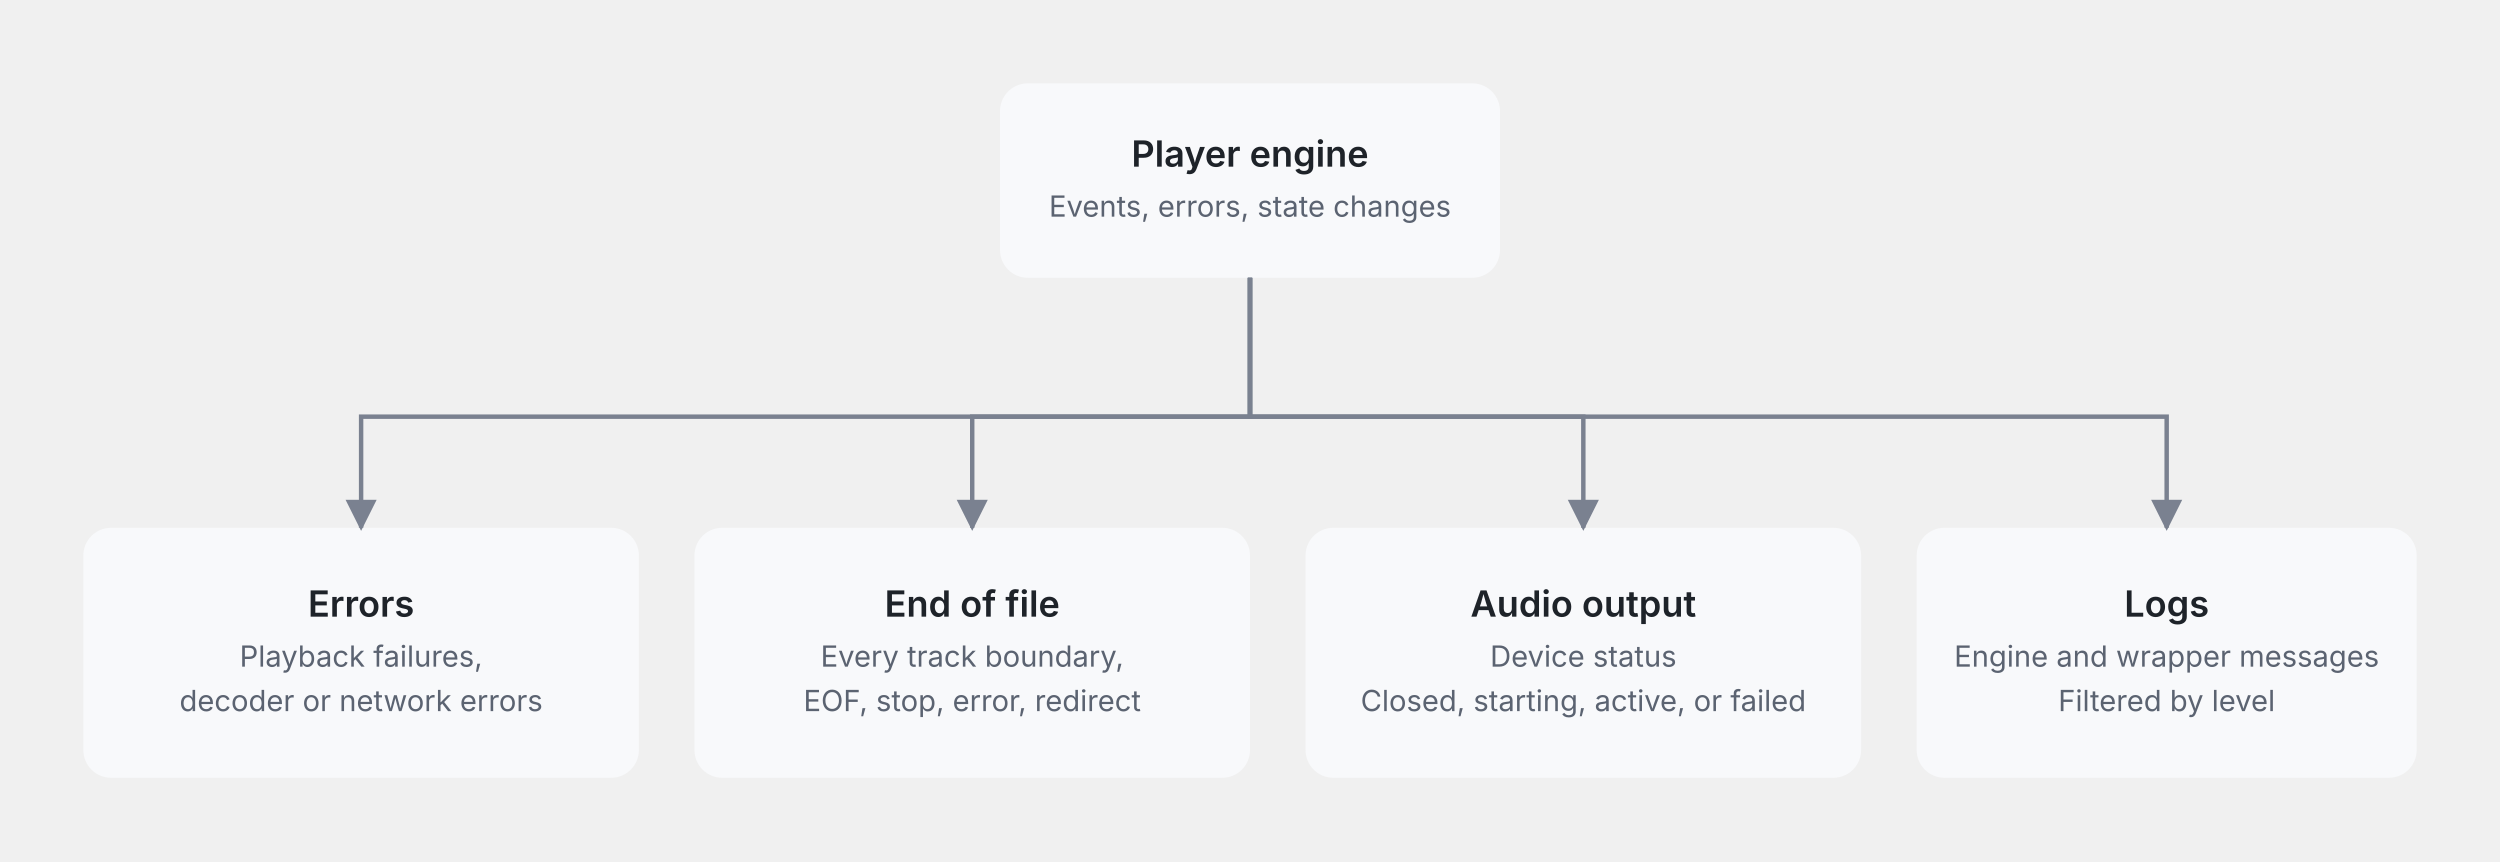
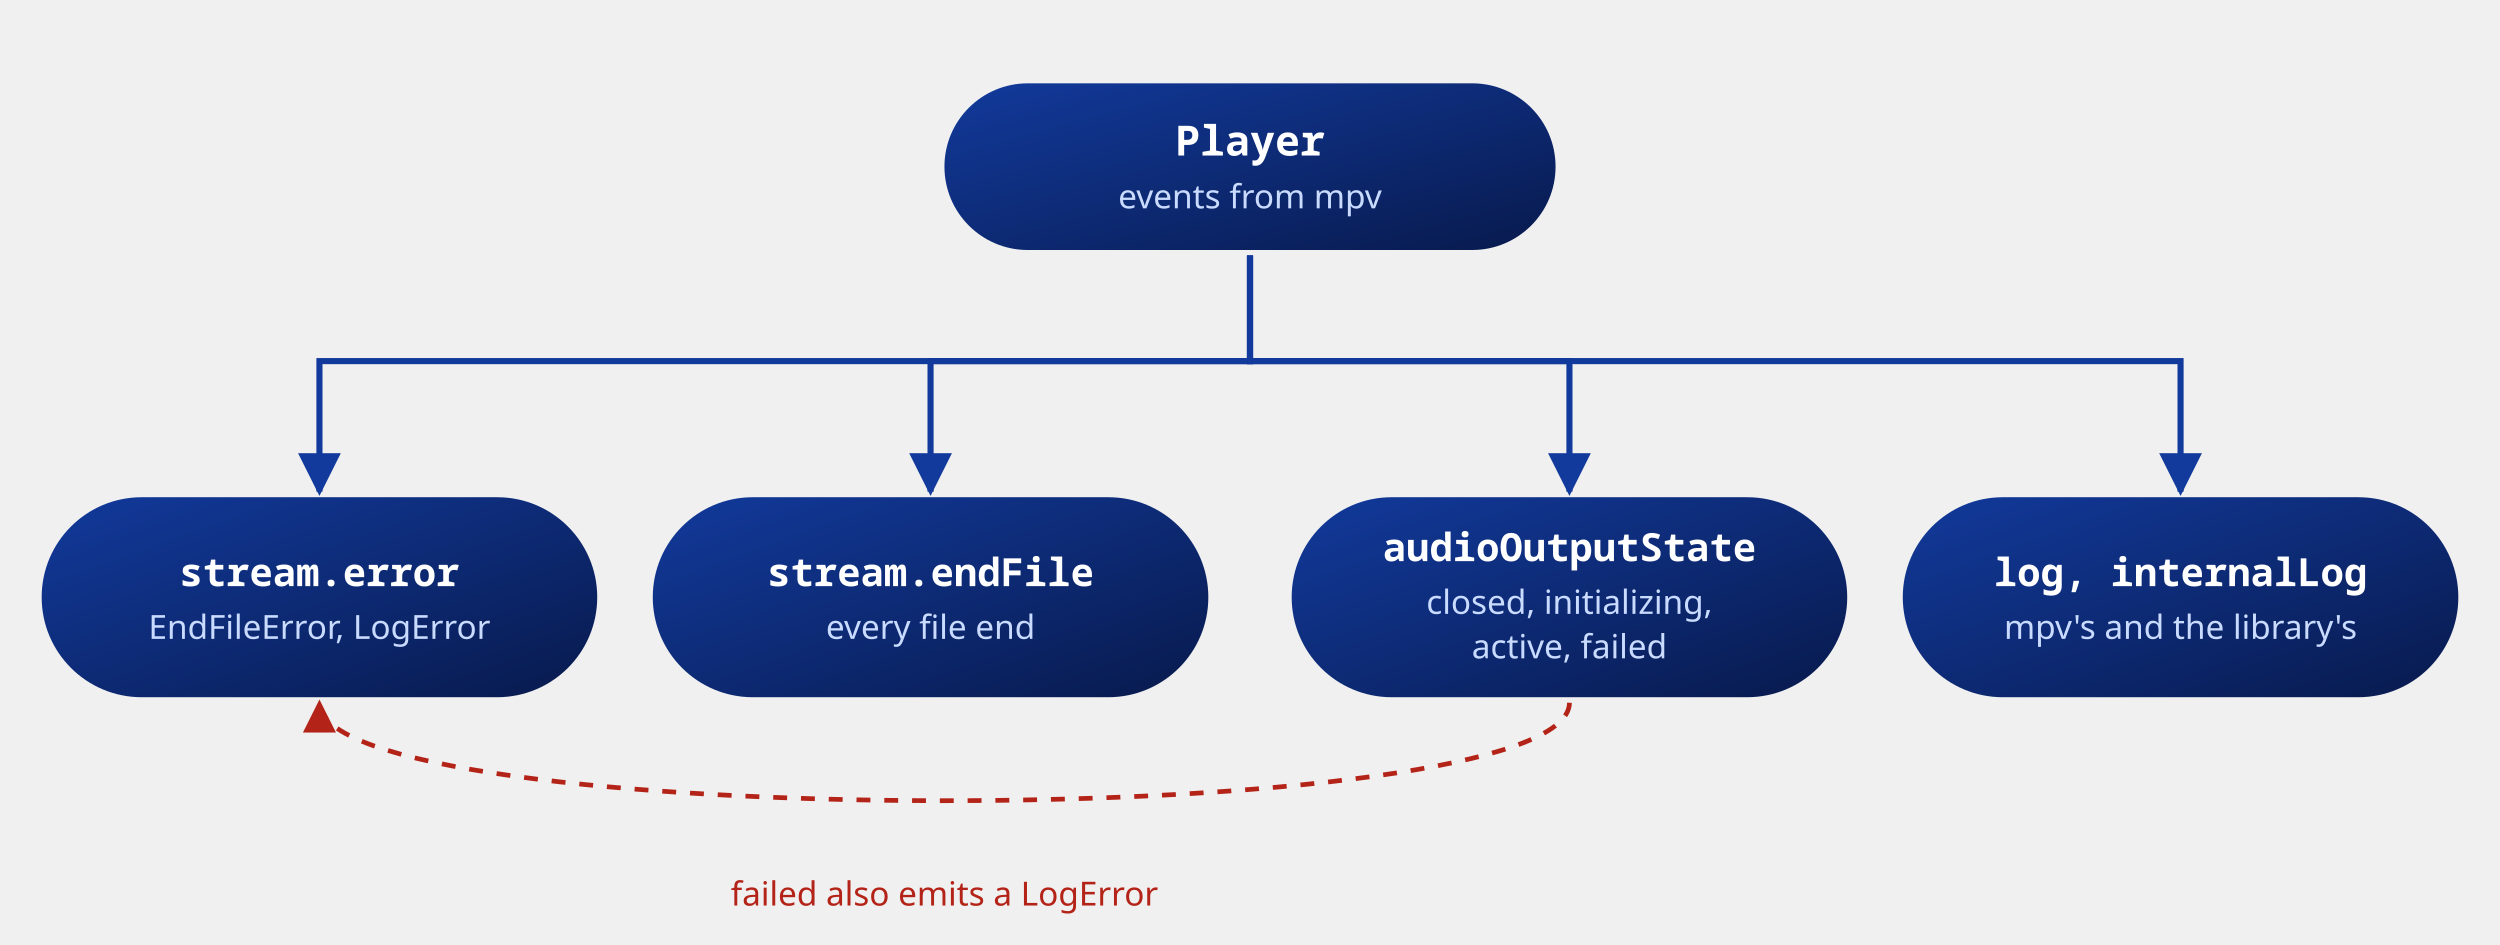
- <svg xmlns="http://www.w3.org/2000/svg" viewBox="-10 10 900 310" font-family="system-ui, -apple-system, sans-serif" font-size="13" role="img" aria-label="Error and log streams">
+ <svg xmlns="http://www.w3.org/2000/svg" viewBox="0 0 900 340" width="900" height="340" role="img" aria-label="Error, end of file, audio output and log streams">
  <defs>
-     <marker id="ar2" viewBox="0 0 10 10" refX="9" refY="5" markerWidth="7" markerHeight="7" orient="auto-start-reverse">
-       <path d="M0,0 L10,5 L0,10 z" fill="#7a8190" />
+     <linearGradient id="plate" x1="0" y1="0" x2="1" y2="1">
+       <stop offset="0" stop-color="#123A9C" />
+       <stop offset="1" stop-color="#081A4D" />
+     </linearGradient>
+     <linearGradient id="bars" x1="0" y1="1" x2="0" y2="0">
+       <stop offset="0" stop-color="#5CE1F7" />
+       <stop offset="1" stop-color="#FFFFFF" />
+     </linearGradient>
+     <marker id="mmain" viewBox="0 0 10 10" refX="9" refY="5" markerWidth="7" markerHeight="7" orient="auto-start-reverse">
+       <path d="M0,0 L10,5 L0,10 z" fill="#123A9C" />
+     </marker>
+     <marker id="msec" viewBox="0 0 10 10" refX="9" refY="5" markerWidth="7" markerHeight="7" orient="auto-start-reverse">
+       <path d="M0,0 L10,5 L0,10 z" fill="#8C95A3" />
+     </marker>
+     <marker id="mfail" viewBox="0 0 10 10" refX="9" refY="5" markerWidth="7" markerHeight="7" orient="auto-start-reverse">
+       <path d="M0,0 L10,5 L0,10 z" fill="#B42318" />
    </marker>
  </defs>
-   <style>
-     rect     { rx: 10; ry: 10; fill: #f8f9fb; }
-     .title   { font-weight: 600; fill: #1e2329; }
-     .sub     { fill: #5b6371; font-size: 10.5px; }
-     .arrow   { stroke: #7a8190; stroke-width: 1.6; fill: none; marker-end: url(#ar2); }
-   </style>
-   <rect x="350" y="40" width="180" height="70" />
-   <text class="title" x="440" y="70" text-anchor="middle">Player engine</text>
-   <text class="sub" x="440" y="88" text-anchor="middle">Events, errors, state changes</text>
-   <rect x="20" y="200" width="200" height="90" />
-   <text class="title" x="120" y="232" text-anchor="middle">Errors</text>
-   <text class="sub" x="120" y="250" text-anchor="middle">Playback failures,</text>
-   <text class="sub" x="120" y="266" text-anchor="middle">decoder or network errors</text>
-   <rect x="240" y="200" width="200" height="90" />
-   <text class="title" x="340" y="232" text-anchor="middle">End of file</text>
-   <text class="sub" x="340" y="250" text-anchor="middle">Every track boundary,</text>
-   <text class="sub" x="340" y="266" text-anchor="middle">EOF, stop, error, redirect</text>
-   <rect x="460" y="200" width="200" height="90" />
-   <text class="title" x="560" y="232" text-anchor="middle">Audio output</text>
-   <text class="sub" x="560" y="250" text-anchor="middle">Device status</text>
-   <text class="sub" x="560" y="266" text-anchor="middle">Closed, starting, active, or failed</text>
-   <rect x="680" y="200" width="180" height="90" />
-   <text class="title" x="770" y="232" text-anchor="middle">Logs</text>
-   <text class="sub" x="770" y="250" text-anchor="middle">Engine and wrapper messages</text>
-   <text class="sub" x="770" y="266" text-anchor="middle">Filtered by level</text>
-   <path class="arrow" d="M440,110 V160 H120 V200" />
-   <path class="arrow" d="M440,110 V160 H340 V200" />
-   <path class="arrow" d="M440,110 V160 H560 V200" />
-   <path class="arrow" d="M440,110 V160 H770 V200" />
+   <rect x="340.0" y="30.0" width="220" height="60" rx="30.0" fill="url(#plate)" stroke="none" stroke-width="1.5" />
+   <text x="450" y="56" text-anchor="middle" font-family="Noto Sans Mono, ui-monospace, SFMono-Regular, Menlo, monospace" font-size="15" font-weight="600" fill="#FFFFFF">Player</text>
+   <text x="450" y="75" text-anchor="middle" font-family="Noto Sans, system-ui, -apple-system, Segoe UI, sans-serif" font-size="12" fill="#C9DBFF">events from mpv</text>
+   <rect x="15.0" y="179.0" width="200" height="72" rx="36.0" fill="url(#plate)" stroke="none" stroke-width="1.5" />
+   <text x="115" y="211" text-anchor="middle" font-family="Noto Sans Mono, ui-monospace, SFMono-Regular, Menlo, monospace" font-size="14" font-weight="600" fill="#FFFFFF">stream.error</text>
+   <text x="115" y="230" text-anchor="middle" font-family="Noto Sans, system-ui, -apple-system, Segoe UI, sans-serif" font-size="12" fill="#C9DBFF">EndFileError, LogError</text>
+   <path d="M450,92 L450,130 L115,130 L115,177" fill="none" stroke="#123A9C" stroke-width="2.2" marker-end="url(#mmain)" />
+   <rect x="235.0" y="179.0" width="200" height="72" rx="36.0" fill="url(#plate)" stroke="none" stroke-width="1.5" />
+   <text x="335" y="211" text-anchor="middle" font-family="Noto Sans Mono, ui-monospace, SFMono-Regular, Menlo, monospace" font-size="14" font-weight="600" fill="#FFFFFF">stream.endFile</text>
+   <text x="335" y="230" text-anchor="middle" font-family="Noto Sans, system-ui, -apple-system, Segoe UI, sans-serif" font-size="12" fill="#C9DBFF">every file end</text>
+   <path d="M450,92 L450,130 L335,130 L335,177" fill="none" stroke="#123A9C" stroke-width="2.2" marker-end="url(#mmain)" />
+   <rect x="465.0" y="179.0" width="200" height="72" rx="36.0" fill="url(#plate)" stroke="none" stroke-width="1.5" />
+   <text x="565" y="202" text-anchor="middle" font-family="Noto Sans Mono, ui-monospace, SFMono-Regular, Menlo, monospace" font-size="14" font-weight="600" fill="#FFFFFF">audioOutputState</text>
+   <text x="565" y="221" text-anchor="middle" font-family="Noto Sans, system-ui, -apple-system, Segoe UI, sans-serif" font-size="12" fill="#C9DBFF">closed, initializing,</text>
+   <text x="565" y="237" text-anchor="middle" font-family="Noto Sans, system-ui, -apple-system, Segoe UI, sans-serif" font-size="12" fill="#C9DBFF">active, failed</text>
+   <path d="M450,92 L450,130 L565,130 L565,177" fill="none" stroke="#123A9C" stroke-width="2.2" marker-end="url(#mmain)" />
+   <rect x="685.0" y="179.0" width="200" height="72" rx="36.0" fill="url(#plate)" stroke="none" stroke-width="1.5" />
+   <text x="785" y="211" text-anchor="middle" font-family="Noto Sans Mono, ui-monospace, SFMono-Regular, Menlo, monospace" font-size="14" font-weight="600" fill="#FFFFFF">log, internalLog</text>
+   <text x="785" y="230" text-anchor="middle" font-family="Noto Sans, system-ui, -apple-system, Segoe UI, sans-serif" font-size="12" fill="#C9DBFF">mpv's and the library's</text>
+   <path d="M450,92 L450,130 L785,130 L785,177" fill="none" stroke="#123A9C" stroke-width="2.2" marker-end="url(#mmain)" />
+   <path d="M565,253 C565,300 115,300 115,253" fill="none" stroke="#B42318" stroke-width="1.7" stroke-dasharray="5 5" marker-end="url(#mfail)" />
+   <text x="340" y="326" text-anchor="middle" font-family="Noto Sans, system-ui, -apple-system, Segoe UI, sans-serif" font-size="12" font-weight="400" fill="#B42318">failed also emits a LogError</text>
</svg>
